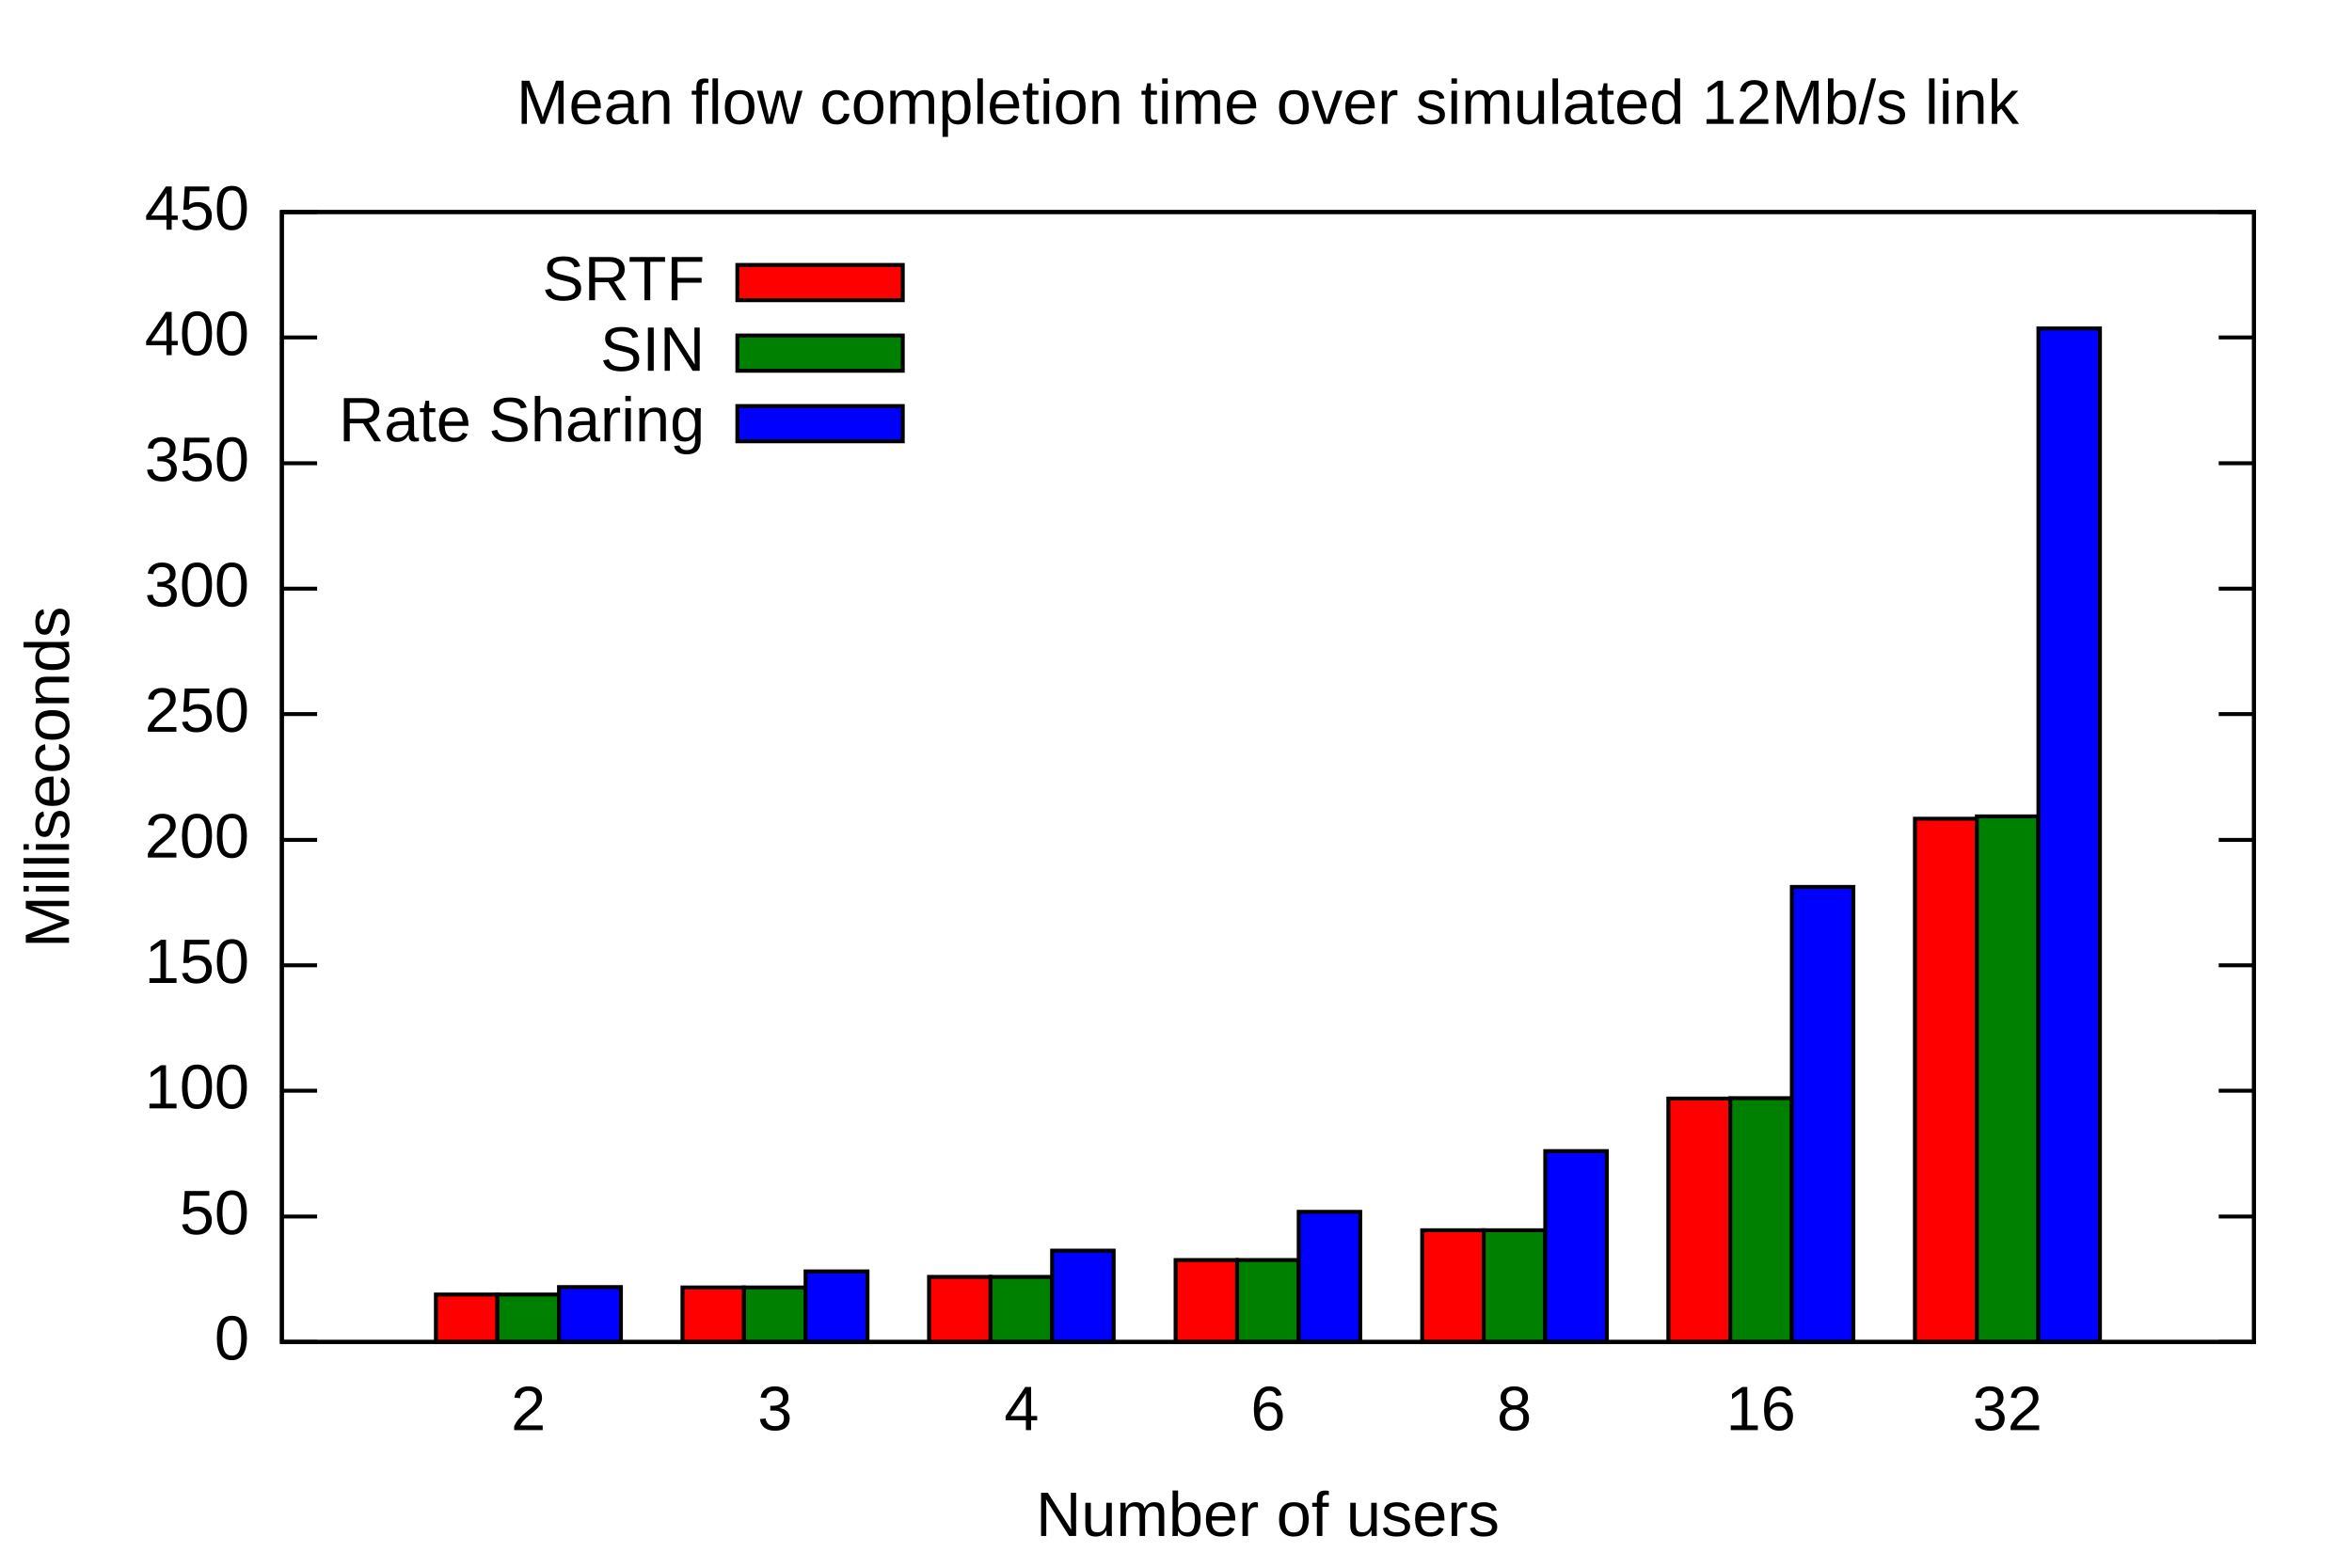
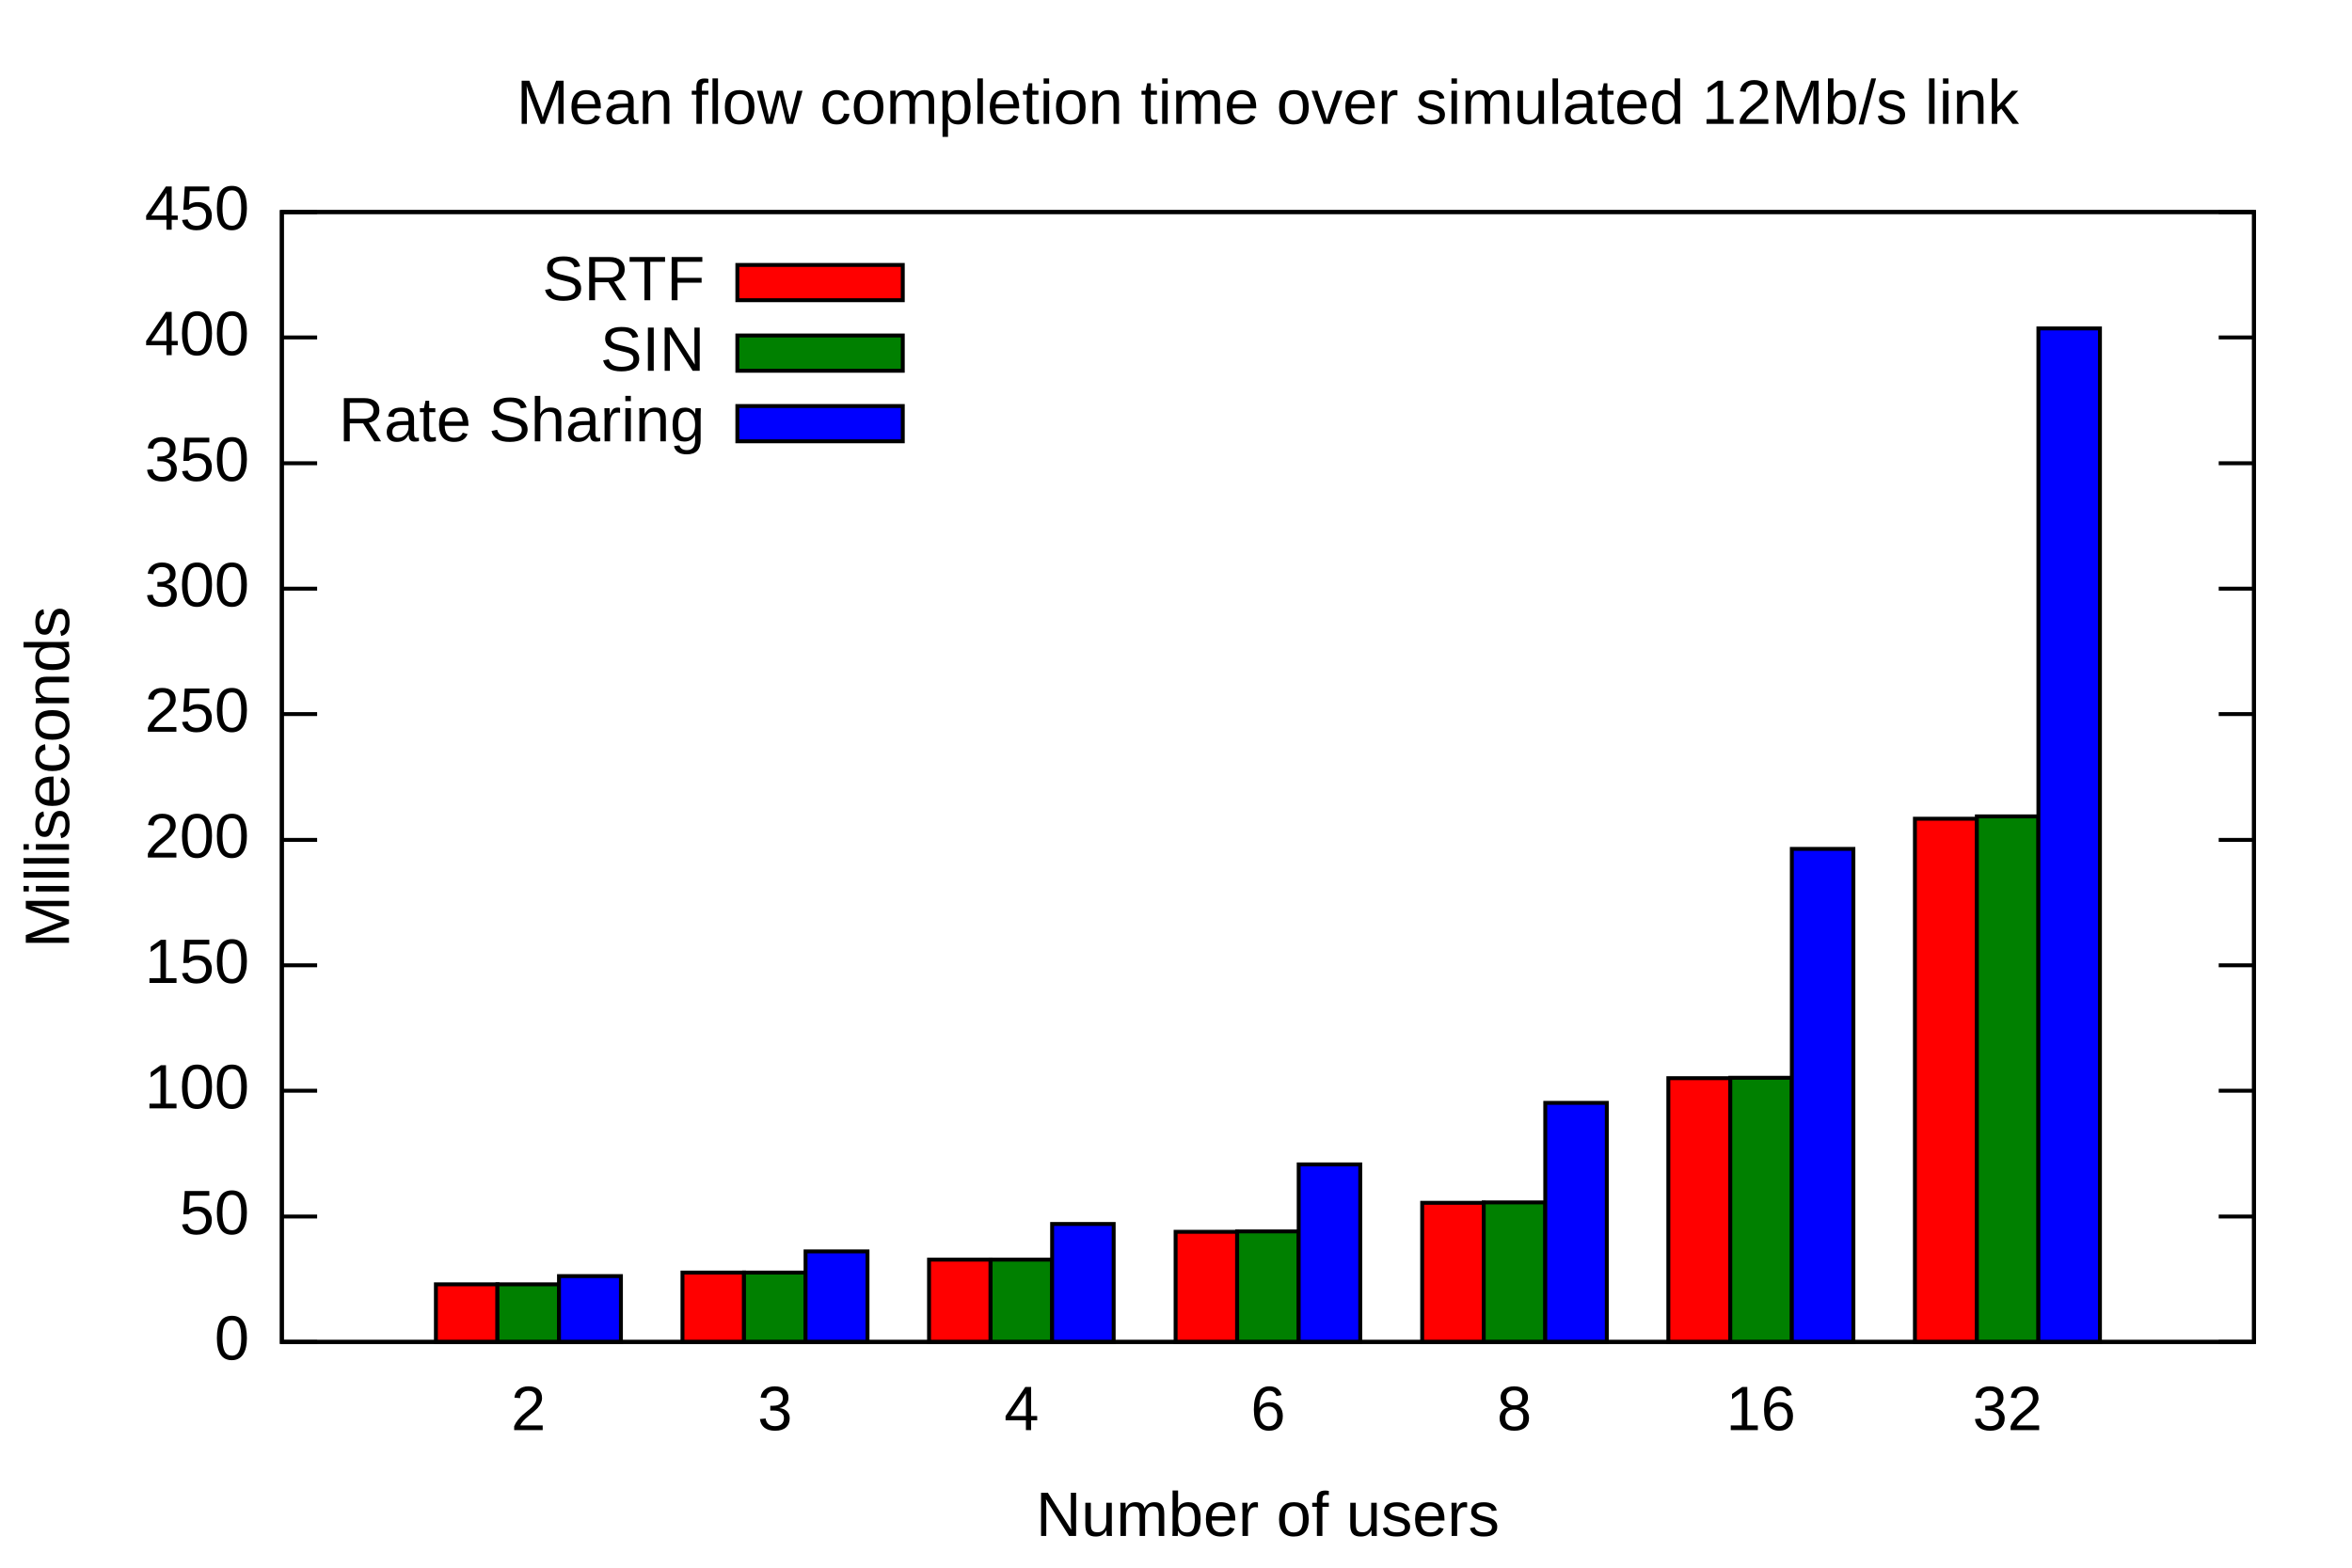
<svg xmlns="http://www.w3.org/2000/svg" xmlns:xlink="http://www.w3.org/1999/xlink" width="600" height="400" viewBox="0 0 600 400">
  <g id="gnuplot_canvas">
    <rect x="0" y="0" width="600" height="400" fill="none" />
    <defs>
      <circle id="gpDot" r="0.5" stroke-width="0.5" />
      <path id="gpPt0" stroke-width="0.222" stroke="currentColor" d="M-1,0 h2 M0,-1 v2" />
      <path id="gpPt1" stroke-width="0.222" stroke="currentColor" d="M-1,-1 L1,1 M1,-1 L-1,1" />
      <path id="gpPt2" stroke-width="0.222" stroke="currentColor" d="M-1,0 L1,0 M0,-1 L0,1 M-1,-1 L1,1 M-1,1 L1,-1" />
      <rect id="gpPt3" stroke-width="0.222" stroke="currentColor" x="-1" y="-1" width="2" height="2" />
      <rect id="gpPt4" stroke-width="0.222" stroke="currentColor" fill="currentColor" x="-1" y="-1" width="2" height="2" />
      <circle id="gpPt5" stroke-width="0.222" stroke="currentColor" cx="0" cy="0" r="1" />
      <use xlink:href="#gpPt5" id="gpPt6" fill="currentColor" stroke="none" />
      <path id="gpPt7" stroke-width="0.222" stroke="currentColor" d="M0,-1.33 L-1.33,0.67 L1.33,0.67 z" />
      <use xlink:href="#gpPt7" id="gpPt8" fill="currentColor" stroke="none" />
      <use xlink:href="#gpPt7" id="gpPt9" stroke="currentColor" transform="rotate(180)" />
      <use xlink:href="#gpPt9" id="gpPt10" fill="currentColor" stroke="none" />
      <use xlink:href="#gpPt3" id="gpPt11" stroke="currentColor" transform="rotate(45)" />
      <use xlink:href="#gpPt11" id="gpPt12" fill="currentColor" stroke="none" />
    </defs>
    <g style="fill:none; color:white; stroke:currentColor; stroke-width:1.00; stroke-linecap:butt; stroke-linejoin:miter">
</g>
    <g style="fill:none; color:black; stroke:currentColor; stroke-width:1.00; stroke-linecap:butt; stroke-linejoin:miter">
      <path stroke="black" d="M71.9,342.4 L80.9,342.4 M575.0,342.4 L566.0,342.4  h0.01" />
      <g transform="translate(63.6,346.9)" style="stroke:none; fill:black; font-family:arial; font-size:12.00pt; text-anchor:end">
        <text> 0</text>
      </g>
      <path stroke="black" d="M71.9,310.4 L80.9,310.4 M575.0,310.4 L566.0,310.4  h0.01" />
      <g transform="translate(63.6,314.9)" style="stroke:none; fill:black; font-family:arial; font-size:12.00pt; text-anchor:end">
        <text> 50</text>
      </g>
      <path stroke="black" d="M71.9,278.3 L80.9,278.3 M575.0,278.3 L566.0,278.3  h0.01" />
      <g transform="translate(63.6,282.8)" style="stroke:none; fill:black; font-family:arial; font-size:12.00pt; text-anchor:end">
        <text> 100</text>
      </g>
      <path stroke="black" d="M71.9,246.3 L80.9,246.3 M575.0,246.3 L566.0,246.3  h0.01" />
      <g transform="translate(63.6,250.8)" style="stroke:none; fill:black; font-family:arial; font-size:12.00pt; text-anchor:end">
        <text> 150</text>
      </g>
      <path stroke="black" d="M71.9,214.3 L80.9,214.3 M575.0,214.3 L566.0,214.3  h0.01" />
      <g transform="translate(63.6,218.8)" style="stroke:none; fill:black; font-family:arial; font-size:12.00pt; text-anchor:end">
        <text> 200</text>
      </g>
      <path stroke="black" d="M71.9,182.2 L80.9,182.2 M575.0,182.2 L566.0,182.2  h0.01" />
      <g transform="translate(63.6,186.7)" style="stroke:none; fill:black; font-family:arial; font-size:12.00pt; text-anchor:end">
        <text> 250</text>
      </g>
      <path stroke="black" d="M71.9,150.2 L80.9,150.2 M575.0,150.2 L566.0,150.2  h0.01" />
      <g transform="translate(63.6,154.7)" style="stroke:none; fill:black; font-family:arial; font-size:12.00pt; text-anchor:end">
        <text> 300</text>
      </g>
      <path stroke="black" d="M71.9,118.2 L80.9,118.2 M575.0,118.2 L566.0,118.2  h0.01" />
      <g transform="translate(63.6,122.7)" style="stroke:none; fill:black; font-family:arial; font-size:12.00pt; text-anchor:end">
        <text> 350</text>
      </g>
      <path stroke="black" d="M71.9,86.1 L80.9,86.1 M575.0,86.1 L566.0,86.1  h0.01" />
      <g transform="translate(63.6,90.6)" style="stroke:none; fill:black; font-family:arial; font-size:12.00pt; text-anchor:end">
        <text> 400</text>
      </g>
      <path stroke="black" d="M71.9,54.1 L80.9,54.1 M575.0,54.1 L566.0,54.1  h0.01" />
      <g transform="translate(63.6,58.6)" style="stroke:none; fill:black; font-family:arial; font-size:12.00pt; text-anchor:end">
        <text> 450</text>
      </g>
      <path stroke="black" d="M134.8,342.4 L134.8,333.4  h0.01" />
      <g transform="translate(134.8,364.9)" style="stroke:none; fill:black; font-family:arial; font-size:12.00pt; text-anchor:middle">
        <text>2</text>
      </g>
      <path stroke="black" d="M197.7,342.4 L197.7,333.4  h0.01" />
      <g transform="translate(197.7,364.9)" style="stroke:none; fill:black; font-family:arial; font-size:12.00pt; text-anchor:middle">
        <text>3</text>
      </g>
      <path stroke="black" d="M260.6,342.4 L260.6,333.4  h0.01" />
      <g transform="translate(260.6,364.9)" style="stroke:none; fill:black; font-family:arial; font-size:12.00pt; text-anchor:middle">
        <text>4</text>
      </g>
      <path stroke="black" d="M323.5,342.4 L323.5,333.4  h0.01" />
      <g transform="translate(323.5,364.9)" style="stroke:none; fill:black; font-family:arial; font-size:12.00pt; text-anchor:middle">
        <text>6</text>
      </g>
      <path stroke="black" d="M386.3,342.4 L386.3,333.4  h0.01" />
      <g transform="translate(386.3,364.9)" style="stroke:none; fill:black; font-family:arial; font-size:12.00pt; text-anchor:middle">
        <text>8</text>
      </g>
      <path stroke="black" d="M449.2,342.4 L449.2,333.4  h0.01" />
      <g transform="translate(449.2,364.9)" style="stroke:none; fill:black; font-family:arial; font-size:12.00pt; text-anchor:middle">
        <text>16</text>
      </g>
      <path stroke="black" d="M512.1,342.4 L512.1,333.4  h0.01" />
      <g transform="translate(512.1,364.9)" style="stroke:none; fill:black; font-family:arial; font-size:12.00pt; text-anchor:middle">
        <text>32</text>
      </g>
      <path stroke="black" d="M71.9,54.1 L71.9,342.4 L575.0,342.4 L575.0,54.1 L71.9,54.1 Z  h0.01" />
      <g transform="translate(17.6,198.3) rotate(270)" style="stroke:none; fill:black; font-family:arial; font-size:12.00pt; text-anchor:middle">
        <text>Milliseconds</text>
      </g>
      <g transform="translate(323.4,391.9)" style="stroke:none; fill:black; font-family:arial; font-size:12.00pt; text-anchor:middle">
        <text>Number of users</text>
      </g>
      <g transform="translate(323.4,31.6)" style="stroke:none; fill:black; font-family:arial; font-size:12.00pt; text-anchor:middle">
        <text>Mean flow completion time over simulated 12Mb/s link</text>
      </g>
    </g>
    <g id="delay_ratio_plot_1">
      <g style="fill:none; color:red; stroke:currentColor; stroke-width:1.00; stroke-linecap:butt; stroke-linejoin:miter">
        <g transform="translate(179.8,76.6)" style="stroke:none; fill:black; font-family:arial; font-size:12.00pt; text-anchor:end">
          <text>SRTF</text>
        </g>
        <g style="stroke:none; shape-rendering:crispEdges">
          <polygon fill="currentColor" points="188.1,76.6 230.3,76.6 230.3,67.6 188.1,67.6 " />
        </g>
        <path stroke="black" d="M188.1,76.6 L230.3,76.6 L230.3,67.6 L188.1,67.6 L188.1,76.6 Z  h0.01" />
        <g style="stroke:none; shape-rendering:crispEdges">
-           <polygon fill="currentColor" points="111.2,342.4 127.0,342.4 127.0,330.2 111.2,330.2 " />
-         </g>
-         <path stroke="black" d="M111.2,342.4 L111.2,330.3 L126.9,330.3 L126.9,342.4 L111.2,342.4 Z  h0.01" />
-         <g style="stroke:none; shape-rendering:crispEdges">
-           <polygon fill="currentColor" points="174.1,342.4 189.9,342.4 189.9,328.4 174.1,328.4 " />
-         </g>
-         <path stroke="black" d="M174.1,342.4 L174.1,328.5 L189.8,328.5 L189.8,342.4 L174.1,342.4 Z  h0.01" />
-         <g style="stroke:none; shape-rendering:crispEdges">
-           <polygon fill="currentColor" points="237.0,342.4 252.8,342.4 252.8,325.7 237.0,325.7 " />
-         </g>
-         <path stroke="black" d="M237.0,342.4 L237.0,325.8 L252.7,325.8 L252.7,342.4 L237.0,342.4 Z  h0.01" />
-         <g style="stroke:none; shape-rendering:crispEdges">
-           <polygon fill="currentColor" points="299.9,342.4 315.7,342.4 315.7,321.4 299.9,321.4 " />
-         </g>
-         <path stroke="black" d="M299.9,342.4 L299.9,321.5 L315.6,321.5 L315.6,342.4 L299.9,342.4 Z  h0.01" />
-         <g style="stroke:none; shape-rendering:crispEdges">
-           <polygon fill="currentColor" points="362.8,342.4 378.6,342.4 378.6,313.8 362.8,313.8 " />
-         </g>
-         <path stroke="black" d="M362.8,342.4 L362.8,313.9 L378.5,313.9 L378.5,342.4 L362.8,342.4 Z  h0.01" />
-         <g style="stroke:none; shape-rendering:crispEdges">
-           <polygon fill="currentColor" points="425.6,342.4 441.5,342.4 441.5,280.2 425.6,280.2 " />
-         </g>
-         <path stroke="black" d="M425.6,342.4 L425.6,280.3 L441.4,280.3 L441.4,342.4 L425.6,342.4 Z  h0.01" />
+           <polygon fill="currentColor" points="111.2,342.4 127.0,342.4 127.0,327.6 111.2,327.6 " />
+         </g>
+         <path stroke="black" d="M111.2,342.4 L111.2,327.7 L126.9,327.7 L126.9,342.4 L111.2,342.4 Z  h0.01" />
+         <g style="stroke:none; shape-rendering:crispEdges">
+           <polygon fill="currentColor" points="174.1,342.4 189.9,342.4 189.9,324.6 174.1,324.6 " />
+         </g>
+         <path stroke="black" d="M174.1,342.4 L174.1,324.7 L189.8,324.7 L189.8,342.4 L174.1,342.4 Z  h0.01" />
+         <g style="stroke:none; shape-rendering:crispEdges">
+           <polygon fill="currentColor" points="237.0,342.4 252.8,342.4 252.8,321.3 237.0,321.3 " />
+         </g>
+         <path stroke="black" d="M237.0,342.4 L237.0,321.4 L252.7,321.4 L252.7,342.4 L237.0,342.4 Z  h0.01" />
+         <g style="stroke:none; shape-rendering:crispEdges">
+           <polygon fill="currentColor" points="299.9,342.4 315.7,342.4 315.7,314.2 299.9,314.2 " />
+         </g>
+         <path stroke="black" d="M299.9,342.4 L299.9,314.3 L315.6,314.3 L315.6,342.4 L299.9,342.4 Z  h0.01" />
+         <g style="stroke:none; shape-rendering:crispEdges">
+           <polygon fill="currentColor" points="362.8,342.4 378.6,342.4 378.6,306.8 362.8,306.8 " />
+         </g>
+         <path stroke="black" d="M362.8,342.4 L362.8,306.9 L378.5,306.9 L378.5,342.4 L362.8,342.4 Z  h0.01" />
+         <g style="stroke:none; shape-rendering:crispEdges">
+           <polygon fill="currentColor" points="425.6,342.4 441.5,342.4 441.5,275.0 425.6,275.0 " />
+         </g>
+         <path stroke="black" d="M425.6,342.4 L425.6,275.1 L441.4,275.1 L441.4,342.4 L425.6,342.4 Z  h0.01" />
        <g style="stroke:none; shape-rendering:crispEdges">
          <polygon fill="currentColor" points="488.5,342.4 504.4,342.4 504.4,208.8 488.5,208.8 " />
        </g>
        <path stroke="black" d="M488.5,342.4 L488.5,208.9 L504.3,208.9 L504.3,342.4 L488.5,342.4 Z  h0.01" />
      </g>
    </g>
    <g id="delay_ratio_plot_2">
      <g style="fill:none; color:green; stroke:currentColor; stroke-width:1.00; stroke-linecap:butt; stroke-linejoin:miter">
        <g transform="translate(179.8,94.6)" style="stroke:none; fill:black; font-family:arial; font-size:12.00pt; text-anchor:end">
          <text>SIN</text>
        </g>
        <g style="stroke:none; shape-rendering:crispEdges">
          <polygon fill="currentColor" points="188.1,94.6 230.3,94.6 230.3,85.6 188.1,85.6 " />
        </g>
        <path stroke="black" d="M188.1,94.6 L230.3,94.6 L230.3,85.6 L188.1,85.6 L188.1,94.6 Z  h0.01" />
        <g style="stroke:none; shape-rendering:crispEdges">
-           <polygon fill="currentColor" points="126.9,342.4 142.7,342.4 142.7,330.2 126.9,330.2 " />
-         </g>
-         <path stroke="black" d="M126.9,342.4 L126.9,330.3 L142.6,330.3 L142.6,342.4 L126.9,342.4 Z  h0.01" />
-         <g style="stroke:none; shape-rendering:crispEdges">
-           <polygon fill="currentColor" points="189.8,342.4 205.6,342.4 205.6,328.4 189.8,328.4 " />
-         </g>
-         <path stroke="black" d="M189.8,342.4 L189.8,328.5 L205.5,328.5 L205.5,342.4 L189.8,342.4 Z  h0.01" />
-         <g style="stroke:none; shape-rendering:crispEdges">
-           <polygon fill="currentColor" points="252.7,342.4 268.5,342.4 268.5,325.7 252.7,325.7 " />
-         </g>
-         <path stroke="black" d="M252.7,342.4 L252.7,325.8 L268.4,325.8 L268.4,342.4 L252.7,342.4 Z  h0.01" />
-         <g style="stroke:none; shape-rendering:crispEdges">
-           <polygon fill="currentColor" points="315.6,342.4 331.4,342.4 331.4,321.4 315.6,321.4 " />
-         </g>
-         <path stroke="black" d="M315.6,342.4 L315.6,321.5 L331.3,321.5 L331.3,342.4 L315.6,342.4 Z  h0.01" />
-         <g style="stroke:none; shape-rendering:crispEdges">
-           <polygon fill="currentColor" points="378.5,342.4 394.3,342.4 394.3,313.8 378.5,313.8 " />
-         </g>
-         <path stroke="black" d="M378.5,342.4 L378.5,313.9 L394.2,313.9 L394.2,342.4 L378.5,342.4 Z  h0.01" />
-         <g style="stroke:none; shape-rendering:crispEdges">
-           <polygon fill="currentColor" points="441.4,342.4 457.2,342.4 457.2,280.1 441.4,280.1 " />
-         </g>
-         <path stroke="black" d="M441.4,342.4 L441.4,280.2 L457.1,280.2 L457.1,342.4 L441.4,342.4 Z  h0.01" />
+           <polygon fill="currentColor" points="126.9,342.4 142.7,342.4 142.7,327.6 126.9,327.6 " />
+         </g>
+         <path stroke="black" d="M126.9,342.4 L126.9,327.7 L142.6,327.7 L142.6,342.4 L126.9,342.4 Z  h0.01" />
+         <g style="stroke:none; shape-rendering:crispEdges">
+           <polygon fill="currentColor" points="189.8,342.4 205.6,342.4 205.6,324.6 189.8,324.6 " />
+         </g>
+         <path stroke="black" d="M189.8,342.4 L189.8,324.7 L205.5,324.7 L205.5,342.4 L189.8,342.4 Z  h0.01" />
+         <g style="stroke:none; shape-rendering:crispEdges">
+           <polygon fill="currentColor" points="252.7,342.4 268.5,342.4 268.5,321.3 252.7,321.3 " />
+         </g>
+         <path stroke="black" d="M252.7,342.4 L252.7,321.4 L268.4,321.4 L268.4,342.4 L252.7,342.4 Z  h0.01" />
+         <g style="stroke:none; shape-rendering:crispEdges">
+           <polygon fill="currentColor" points="315.6,342.4 331.4,342.4 331.4,314.1 315.6,314.1 " />
+         </g>
+         <path stroke="black" d="M315.6,342.4 L315.6,314.2 L331.3,314.2 L331.3,342.4 L315.6,342.4 Z  h0.01" />
+         <g style="stroke:none; shape-rendering:crispEdges">
+           <polygon fill="currentColor" points="378.5,342.4 394.3,342.4 394.3,306.7 378.5,306.7 " />
+         </g>
+         <path stroke="black" d="M378.5,342.4 L378.5,306.8 L394.2,306.8 L394.2,342.4 L378.5,342.4 Z  h0.01" />
+         <g style="stroke:none; shape-rendering:crispEdges">
+           <polygon fill="currentColor" points="441.4,342.4 457.2,342.4 457.2,274.9 441.4,274.9 " />
+         </g>
+         <path stroke="black" d="M441.4,342.4 L441.4,275.0 L457.1,275.0 L457.1,342.4 L441.4,342.4 Z  h0.01" />
        <g style="stroke:none; shape-rendering:crispEdges">
          <polygon fill="currentColor" points="504.3,342.4 520.1,342.4 520.1,208.2 504.3,208.2 " />
        </g>
        <path stroke="black" d="M504.3,342.4 L504.3,208.3 L520.0,208.3 L520.0,342.4 L504.3,342.4 Z  h0.01" />
      </g>
    </g>
    <g id="delay_ratio_plot_3">
      <g style="fill:none; color:blue; stroke:currentColor; stroke-width:1.00; stroke-linecap:butt; stroke-linejoin:miter">
        <g transform="translate(179.8,112.6)" style="stroke:none; fill:black; font-family:arial; font-size:12.00pt; text-anchor:end">
          <text>Rate Sharing</text>
        </g>
        <g style="stroke:none; shape-rendering:crispEdges">
          <polygon fill="currentColor" points="188.1,112.6 230.3,112.6 230.3,103.6 188.1,103.6 " />
        </g>
        <path stroke="black" d="M188.1,112.6 L230.3,112.6 L230.3,103.6 L188.1,103.6 L188.1,112.6 Z  h0.01" />
        <g style="stroke:none; shape-rendering:crispEdges">
-           <polygon fill="currentColor" points="142.6,342.4 158.5,342.4 158.5,328.3 142.6,328.3 " />
-         </g>
-         <path stroke="black" d="M142.6,342.4 L142.6,328.4 L158.4,328.4 L158.4,342.4 L142.6,342.4 Z  h0.01" />
-         <g style="stroke:none; shape-rendering:crispEdges">
-           <polygon fill="currentColor" points="205.5,342.4 221.4,342.4 221.4,324.3 205.5,324.3 " />
-         </g>
-         <path stroke="black" d="M205.5,342.4 L205.5,324.4 L221.3,324.4 L221.3,342.4 L205.5,342.4 Z  h0.01" />
-         <g style="stroke:none; shape-rendering:crispEdges">
-           <polygon fill="currentColor" points="268.4,342.4 284.2,342.4 284.2,319.0 268.4,319.0 " />
-         </g>
-         <path stroke="black" d="M268.4,342.4 L268.4,319.1 L284.1,319.1 L284.1,342.4 L268.4,342.4 Z  h0.01" />
-         <g style="stroke:none; shape-rendering:crispEdges">
-           <polygon fill="currentColor" points="331.3,342.4 347.1,342.4 347.1,309.1 331.3,309.1 " />
-         </g>
-         <path stroke="black" d="M331.3,342.4 L331.3,309.2 L347.0,309.2 L347.0,342.4 L331.3,342.4 Z  h0.01" />
-         <g style="stroke:none; shape-rendering:crispEdges">
-           <polygon fill="currentColor" points="394.2,342.4 410.0,342.4 410.0,293.6 394.2,293.6 " />
-         </g>
-         <path stroke="black" d="M394.2,342.4 L394.2,293.7 L409.9,293.7 L409.9,342.4 L394.2,342.4 Z  h0.01" />
-         <g style="stroke:none; shape-rendering:crispEdges">
-           <polygon fill="currentColor" points="457.1,342.4 472.9,342.4 472.9,226.2 457.1,226.2 " />
-         </g>
-         <path stroke="black" d="M457.1,342.4 L457.1,226.3 L472.8,226.3 L472.8,342.4 L457.1,342.4 Z  h0.01" />
+           <polygon fill="currentColor" points="142.6,342.4 158.5,342.4 158.5,325.5 142.6,325.5 " />
+         </g>
+         <path stroke="black" d="M142.6,342.4 L142.6,325.6 L158.4,325.6 L158.4,342.4 L142.6,342.4 Z  h0.01" />
+         <g style="stroke:none; shape-rendering:crispEdges">
+           <polygon fill="currentColor" points="205.5,342.4 221.4,342.4 221.4,319.2 205.5,319.2 " />
+         </g>
+         <path stroke="black" d="M205.5,342.4 L205.5,319.3 L221.3,319.3 L221.3,342.4 L205.5,342.4 Z  h0.01" />
+         <g style="stroke:none; shape-rendering:crispEdges">
+           <polygon fill="currentColor" points="268.4,342.4 284.2,342.4 284.2,312.2 268.4,312.2 " />
+         </g>
+         <path stroke="black" d="M268.4,342.4 L268.4,312.3 L284.1,312.3 L284.1,342.4 L268.4,342.4 Z  h0.01" />
+         <g style="stroke:none; shape-rendering:crispEdges">
+           <polygon fill="currentColor" points="331.3,342.4 347.1,342.4 347.1,297.0 331.3,297.0 " />
+         </g>
+         <path stroke="black" d="M331.3,342.4 L331.3,297.1 L347.0,297.1 L347.0,342.4 L331.3,342.4 Z  h0.01" />
+         <g style="stroke:none; shape-rendering:crispEdges">
+           <polygon fill="currentColor" points="394.2,342.4 410.0,342.4 410.0,281.3 394.2,281.3 " />
+         </g>
+         <path stroke="black" d="M394.2,342.4 L394.2,281.4 L409.9,281.4 L409.9,342.4 L394.2,342.4 Z  h0.01" />
+         <g style="stroke:none; shape-rendering:crispEdges">
+           <polygon fill="currentColor" points="457.1,342.4 472.9,342.4 472.9,216.5 457.1,216.5 " />
+         </g>
+         <path stroke="black" d="M457.1,342.4 L457.1,216.6 L472.8,216.6 L472.8,342.4 L457.1,342.4 Z  h0.01" />
        <g style="stroke:none; shape-rendering:crispEdges">
          <polygon fill="currentColor" points="520.0,342.4 535.8,342.4 535.8,83.7 520.0,83.7 " />
        </g>
        <path stroke="black" d="M520.0,342.4 L520.0,83.8 L535.7,83.8 L535.7,342.4 L520.0,342.4 Z  h0.01" />
      </g>
    </g>
    <g style="fill:none; color:black; stroke:currentColor; stroke-width:1.00; stroke-linecap:butt; stroke-linejoin:miter">
      <path stroke="black" d="M71.9,54.1 L71.9,342.4 L575.0,342.4 L575.0,54.1 L71.9,54.1 Z  h0.01" />
    </g>
  </g>
</svg>
